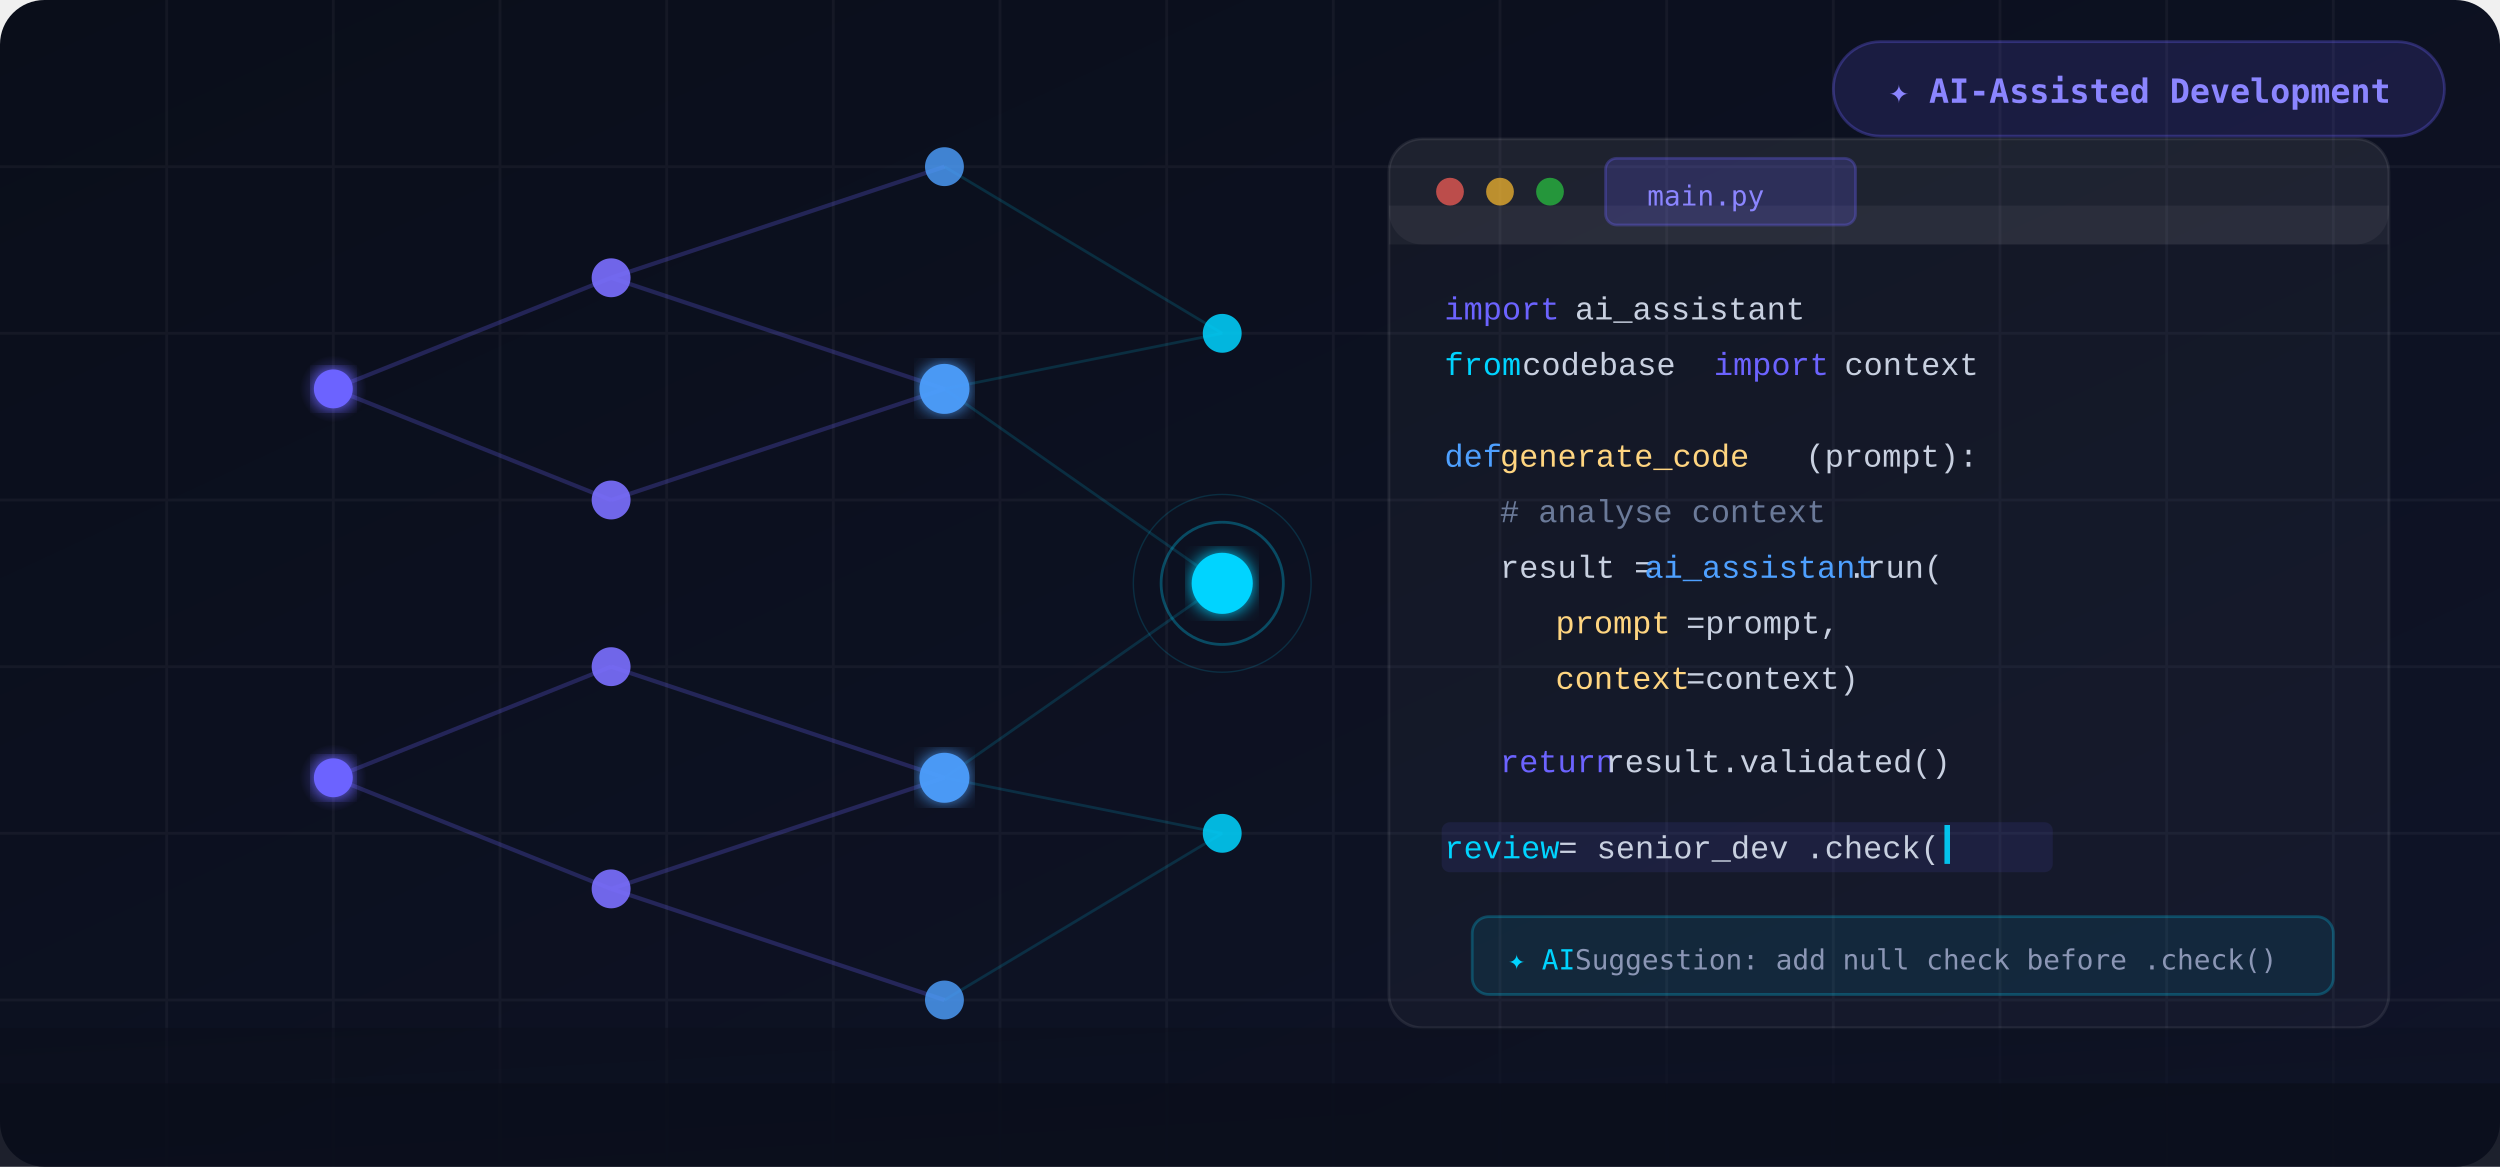
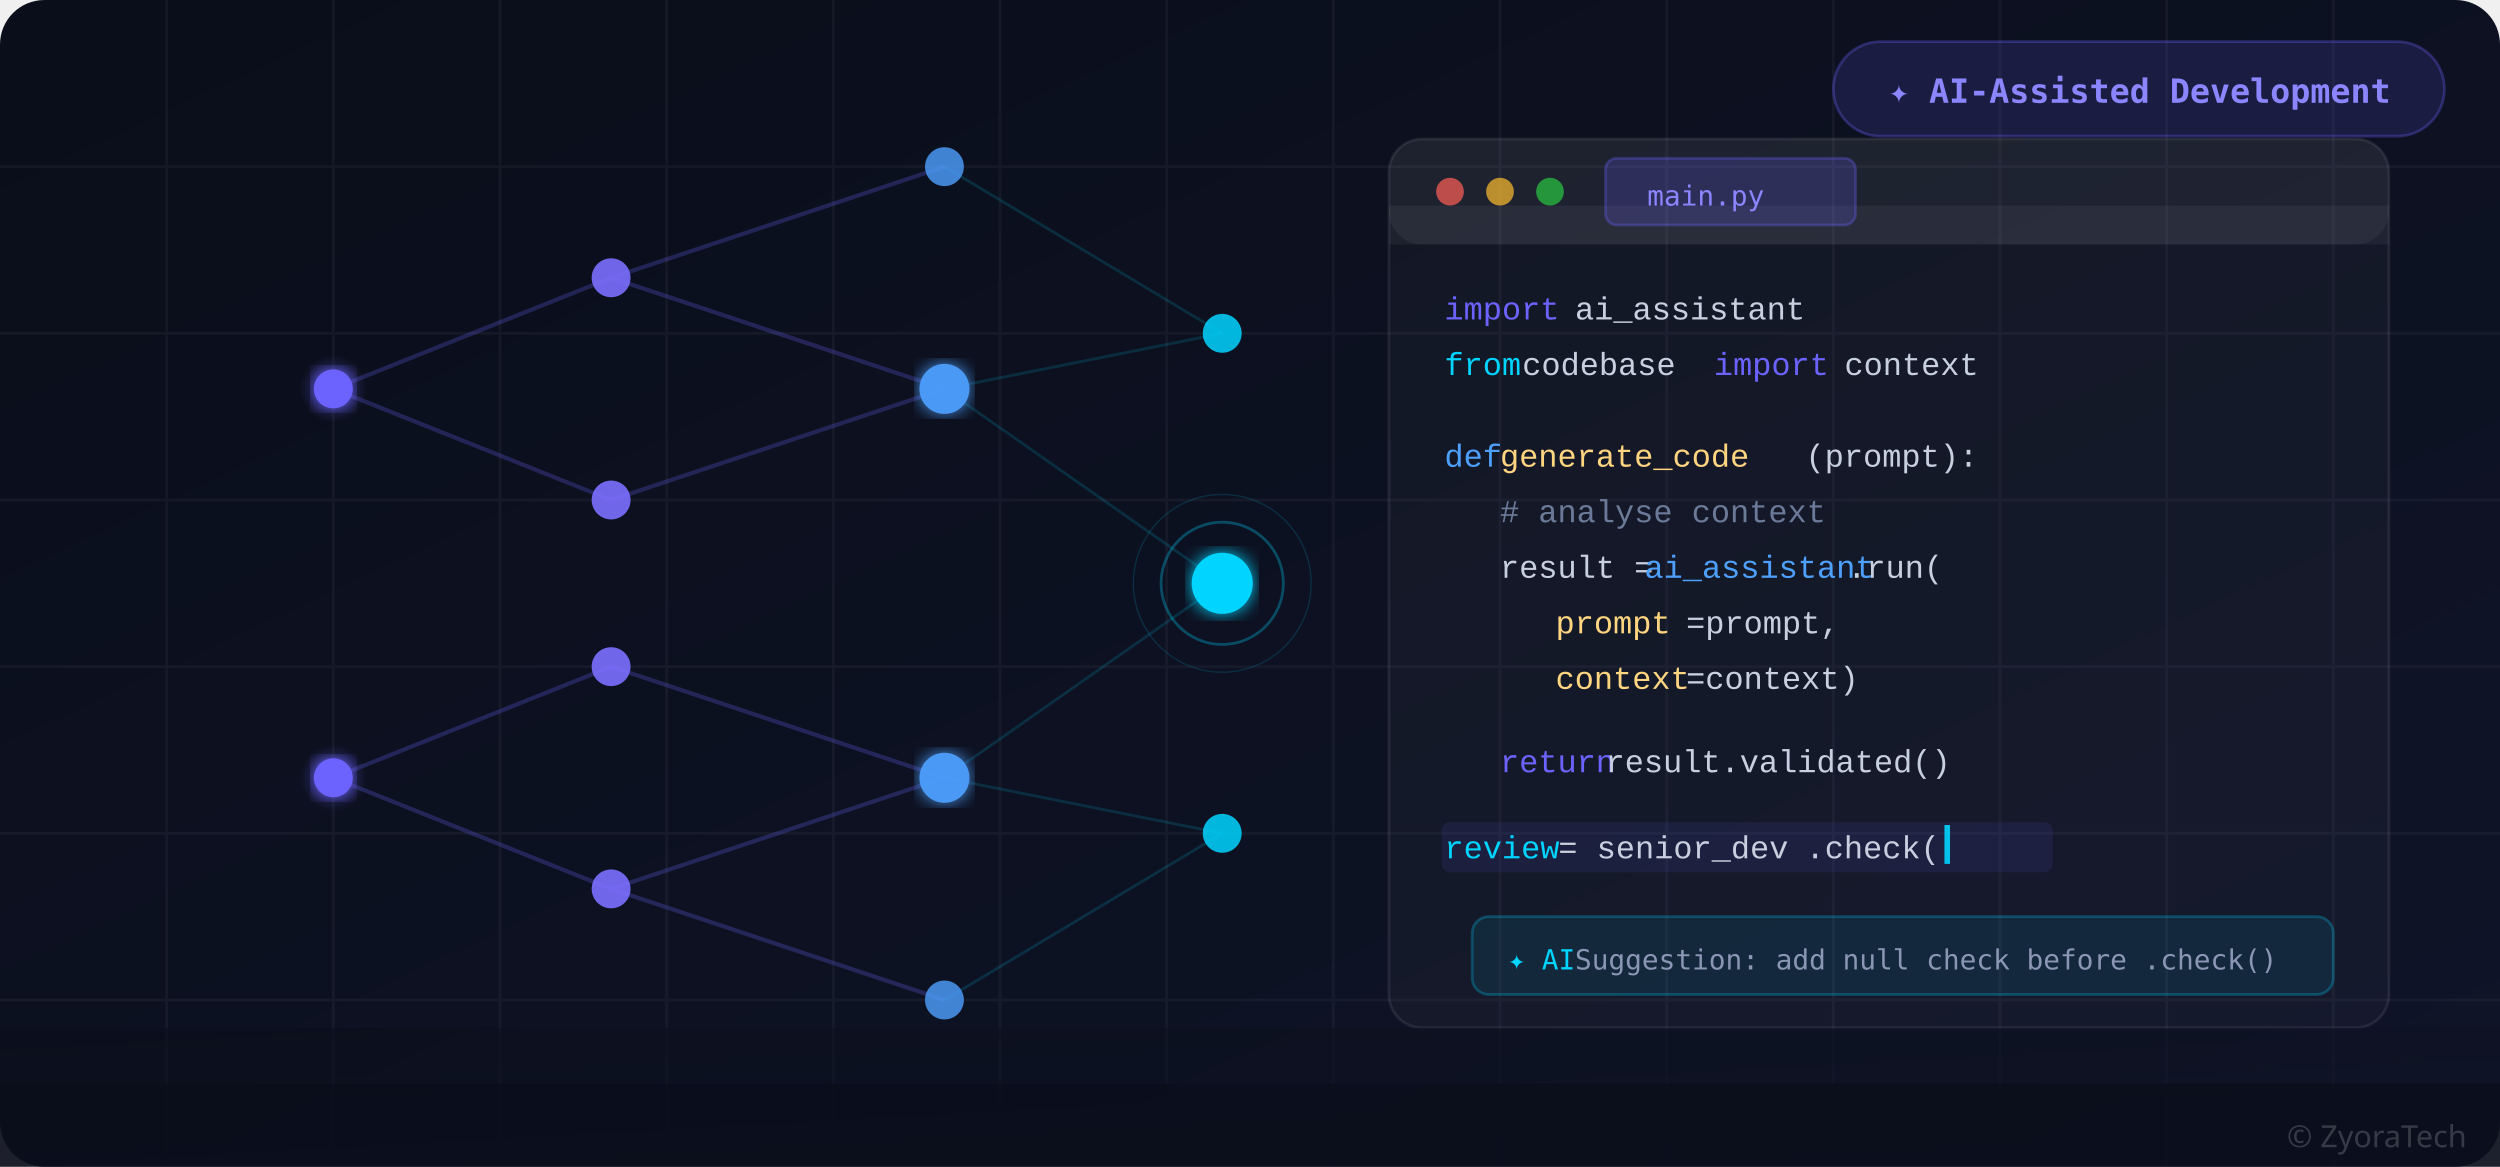
<svg xmlns="http://www.w3.org/2000/svg" viewBox="0 0 900 420" font-family="monospace">
  <defs>
    <linearGradient id="bgGrad" x1="0%" y1="0%" x2="100%" y2="100%">
      <stop offset="0%" style="stop-color:#0a0e1a" />
      <stop offset="100%" style="stop-color:#0f1428" />
    </linearGradient>
    <linearGradient id="purpleGrad" x1="0%" y1="0%" x2="100%" y2="100%">
      <stop offset="0%" style="stop-color:#6c63ff" />
      <stop offset="100%" style="stop-color:#4ea0ff" />
    </linearGradient>
    <linearGradient id="cyanGrad" x1="0%" y1="0%" x2="100%" y2="0%">
      <stop offset="0%" style="stop-color:#00d4ff;stop-opacity:0.8" />
      <stop offset="100%" style="stop-color:#6c63ff;stop-opacity:0.8" />
    </linearGradient>
    <filter id="glow">
      <feGaussianBlur stdDeviation="3" result="coloredBlur" />
      <feMerge>
        <feMergeNode in="coloredBlur" />
        <feMergeNode in="SourceGraphic" />
      </feMerge>
    </filter>
    <radialGradient id="nodeGlow" cx="50%" cy="50%" r="50%">
      <stop offset="0%" style="stop-color:#6c63ff;stop-opacity:0.5" />
      <stop offset="100%" style="stop-color:#6c63ff;stop-opacity:0" />
    </radialGradient>
    <clipPath id="clip">
      <rect width="900" height="420" rx="16" />
    </clipPath>
  </defs>
  <rect width="900" height="420" rx="16" fill="url(#bgGrad)" />
  <g opacity="0.04" stroke="#ffffff" stroke-width="1">
    <line x1="0" y1="60" x2="900" y2="60" />
    <line x1="0" y1="120" x2="900" y2="120" />
    <line x1="0" y1="180" x2="900" y2="180" />
    <line x1="0" y1="240" x2="900" y2="240" />
    <line x1="0" y1="300" x2="900" y2="300" />
    <line x1="0" y1="360" x2="900" y2="360" />
    <line x1="60" y1="0" x2="60" y2="420" />
    <line x1="120" y1="0" x2="120" y2="420" />
    <line x1="180" y1="0" x2="180" y2="420" />
    <line x1="240" y1="0" x2="240" y2="420" />
    <line x1="300" y1="0" x2="300" y2="420" />
    <line x1="360" y1="0" x2="360" y2="420" />
    <line x1="420" y1="0" x2="420" y2="420" />
    <line x1="480" y1="0" x2="480" y2="420" />
    <line x1="540" y1="0" x2="540" y2="420" />
    <line x1="600" y1="0" x2="600" y2="420" />
    <line x1="660" y1="0" x2="660" y2="420" />
    <line x1="720" y1="0" x2="720" y2="420" />
    <line x1="780" y1="0" x2="780" y2="420" />
    <line x1="840" y1="0" x2="840" y2="420" />
  </g>
  <g opacity="0.25" stroke="#6c63ff" stroke-width="1.5" fill="none">
    <line x1="120" y1="140" x2="220" y2="100" />
    <line x1="120" y1="140" x2="220" y2="180" />
    <line x1="120" y1="280" x2="220" y2="240" />
    <line x1="120" y1="280" x2="220" y2="320" />
    <line x1="220" y1="100" x2="340" y2="140" />
    <line x1="220" y1="180" x2="340" y2="140" />
    <line x1="220" y1="240" x2="340" y2="280" />
    <line x1="220" y1="320" x2="340" y2="280" />
    <line x1="220" y1="100" x2="340" y2="60" />
    <line x1="220" y1="320" x2="340" y2="360" />
  </g>
  <g opacity="0.15" stroke="#00d4ff" stroke-width="1" fill="none">
    <line x1="340" y1="140" x2="440" y2="120" />
    <line x1="340" y1="140" x2="440" y2="210" />
    <line x1="340" y1="280" x2="440" y2="210" />
    <line x1="340" y1="280" x2="440" y2="300" />
    <line x1="340" y1="60" x2="440" y2="120" />
    <line x1="340" y1="360" x2="440" y2="300" />
  </g>
  <circle cx="120" cy="140" r="12" fill="url(#nodeGlow)" />
  <circle cx="120" cy="140" r="7" fill="#6c63ff" filter="url(#glow)" />
  <circle cx="120" cy="280" r="12" fill="url(#nodeGlow)" />
  <circle cx="120" cy="280" r="7" fill="#6c63ff" filter="url(#glow)" />
  <circle cx="220" cy="100" r="7" fill="#7b6fff" opacity="0.9" />
  <circle cx="220" cy="180" r="7" fill="#7b6fff" opacity="0.9" />
  <circle cx="220" cy="240" r="7" fill="#7b6fff" opacity="0.9" />
  <circle cx="220" cy="320" r="7" fill="#7b6fff" opacity="0.9" />
  <circle cx="340" cy="60" r="7" fill="#4ea0ff" opacity="0.8" />
  <circle cx="340" cy="140" r="9" fill="#4ea0ff" filter="url(#glow)" opacity="0.95" />
  <circle cx="340" cy="280" r="9" fill="#4ea0ff" filter="url(#glow)" opacity="0.95" />
  <circle cx="340" cy="360" r="7" fill="#4ea0ff" opacity="0.8" />
  <circle cx="440" cy="120" r="7" fill="#00d4ff" opacity="0.85" />
  <circle cx="440" cy="210" r="11" fill="#00d4ff" filter="url(#glow)" />
  <circle cx="440" cy="300" r="7" fill="#00d4ff" opacity="0.85" />
  <rect x="500" y="50" width="360" height="320" rx="12" fill="rgba(255,255,255,0.03)" stroke="rgba(255,255,255,0.08)" stroke-width="1" />
  <rect x="500" y="50" width="360" height="38" rx="12" fill="rgba(255,255,255,0.05)" />
  <rect x="500" y="74" width="360" height="14" fill="rgba(255,255,255,0.05)" />
  <circle cx="522" cy="69" r="5" fill="#ff5f57" opacity="0.7" />
  <circle cx="540" cy="69" r="5" fill="#ffbd2e" opacity="0.7" />
  <circle cx="558" cy="69" r="5" fill="#28c840" opacity="0.7" />
  <rect x="578" y="57" width="90" height="24" rx="4" fill="rgba(108,99,255,0.2)" stroke="rgba(108,99,255,0.3)" stroke-width="1" />
  <text x="593" y="74" font-size="10" fill="#8b85ff">main.py</text>
  <g font-size="11.5" font-family="'Courier New', monospace">
    <text x="520" y="115" fill="#6c63ff">import</text>
    <text x="567" y="115" fill="#c8d0e0"> ai_assistant</text>
    <text x="520" y="135" fill="#00d4ff">from</text>
    <text x="548" y="135" fill="#c8d0e0"> codebase </text>
    <text x="617" y="135" fill="#6c63ff">import</text>
    <text x="664" y="135" fill="#c8d0e0"> context</text>
    <text x="520" y="168" fill="#4ea0ff">def</text>
    <text x="540" y="168" fill="#ffd580"> generate_code</text>
    <text x="650" y="168" fill="#c8d0e0">(prompt):</text>
    <text x="540" y="188" fill="#6b7a99"># analyse context</text>
    <text x="540" y="208" fill="#c8d0e0">result = </text>
    <text x="592" y="208" fill="#4ea0ff">ai_assistant</text>
    <text x="665" y="208" fill="#c8d0e0">.run(</text>
    <text x="560" y="228" fill="#ffd580">prompt</text>
    <text x="607" y="228" fill="#c8d0e0">=prompt,</text>
    <text x="560" y="248" fill="#ffd580">context</text>
    <text x="607" y="248" fill="#c8d0e0">=context)</text>
    <text x="540" y="278" fill="#6c63ff">return</text>
    <text x="578" y="278" fill="#c8d0e0"> result.validated()</text>
    <rect x="519" y="296" width="220" height="18" rx="3" fill="rgba(108,99,255,0.1)" />
    <text x="520" y="309" fill="#00d4ff">review</text>
    <text x="561" y="309" fill="#c8d0e0"> = senior_dev</text>
    <text x="650" y="309" fill="#c8d0e0">.check(</text>
    <rect x="700" y="297" width="2" height="14" fill="#00d4ff" opacity="0.9" />
  </g>
  <rect x="530" y="330" width="310" height="28" rx="6" fill="rgba(0,212,255,0.08)" stroke="rgba(0,212,255,0.25)" stroke-width="1" />
  <text x="543" y="349" font-size="10" fill="#00d4ff">✦ AI</text>
  <text x="567" y="349" font-size="10" fill="#8b96b5">Suggestion: add null check before .check()</text>
  <rect x="660" y="15" width="220" height="34" rx="17" fill="rgba(108,99,255,0.15)" stroke="rgba(108,99,255,0.3)" stroke-width="1" />
  <text x="680" y="37" font-size="12" fill="#8b85ff" font-weight="bold">✦ AI-Assisted Development</text>
  <rect x="0" y="370" width="900" height="50" rx="0" fill="url(#bgGrad)" opacity="0.6" />
  <rect x="0" y="390" width="900" height="30" rx="0" fill="#0a0e1a" opacity="0.8" />
  <circle cx="440" cy="210" r="22" fill="none" stroke="#00d4ff" stroke-width="1" opacity="0.3" />
  <circle cx="440" cy="210" r="32" fill="none" stroke="#00d4ff" stroke-width="0.5" opacity="0.15" />
+   <text x="888" y="413" font-family="sans-serif" font-size="11" fill="#ffffff" opacity="0.18" text-anchor="end">© ZyoraTech</text>
</svg>
